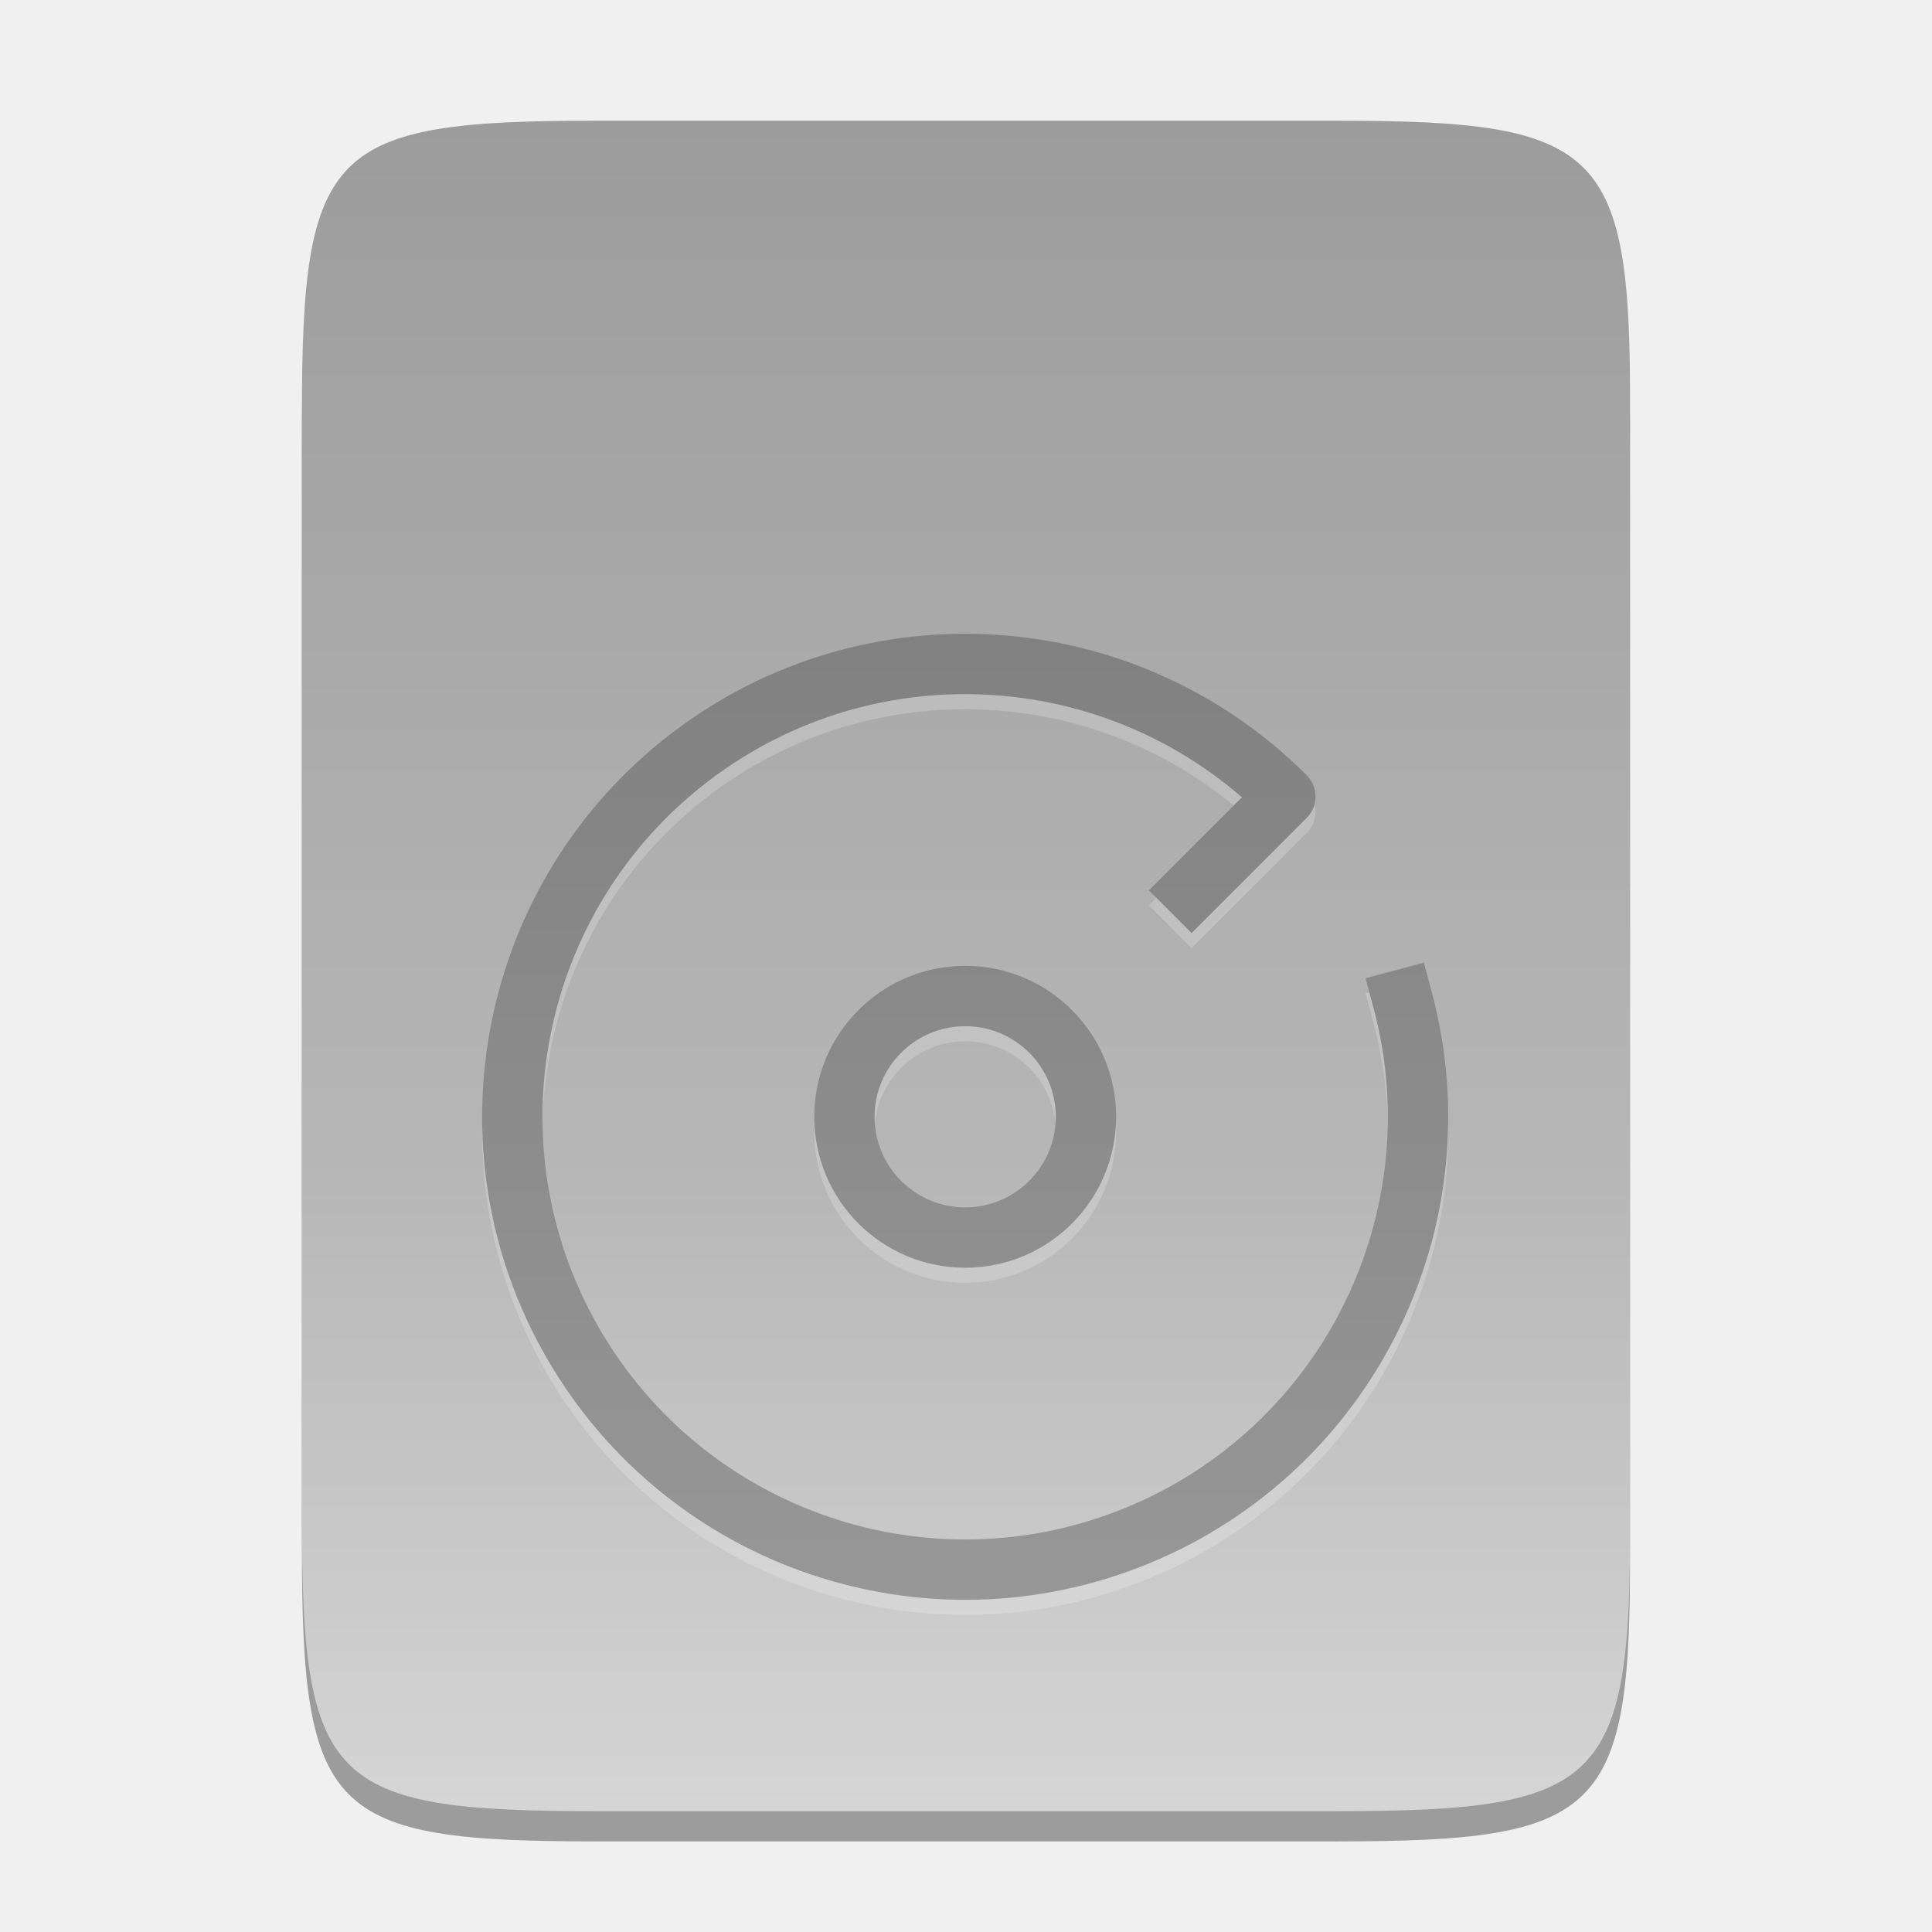
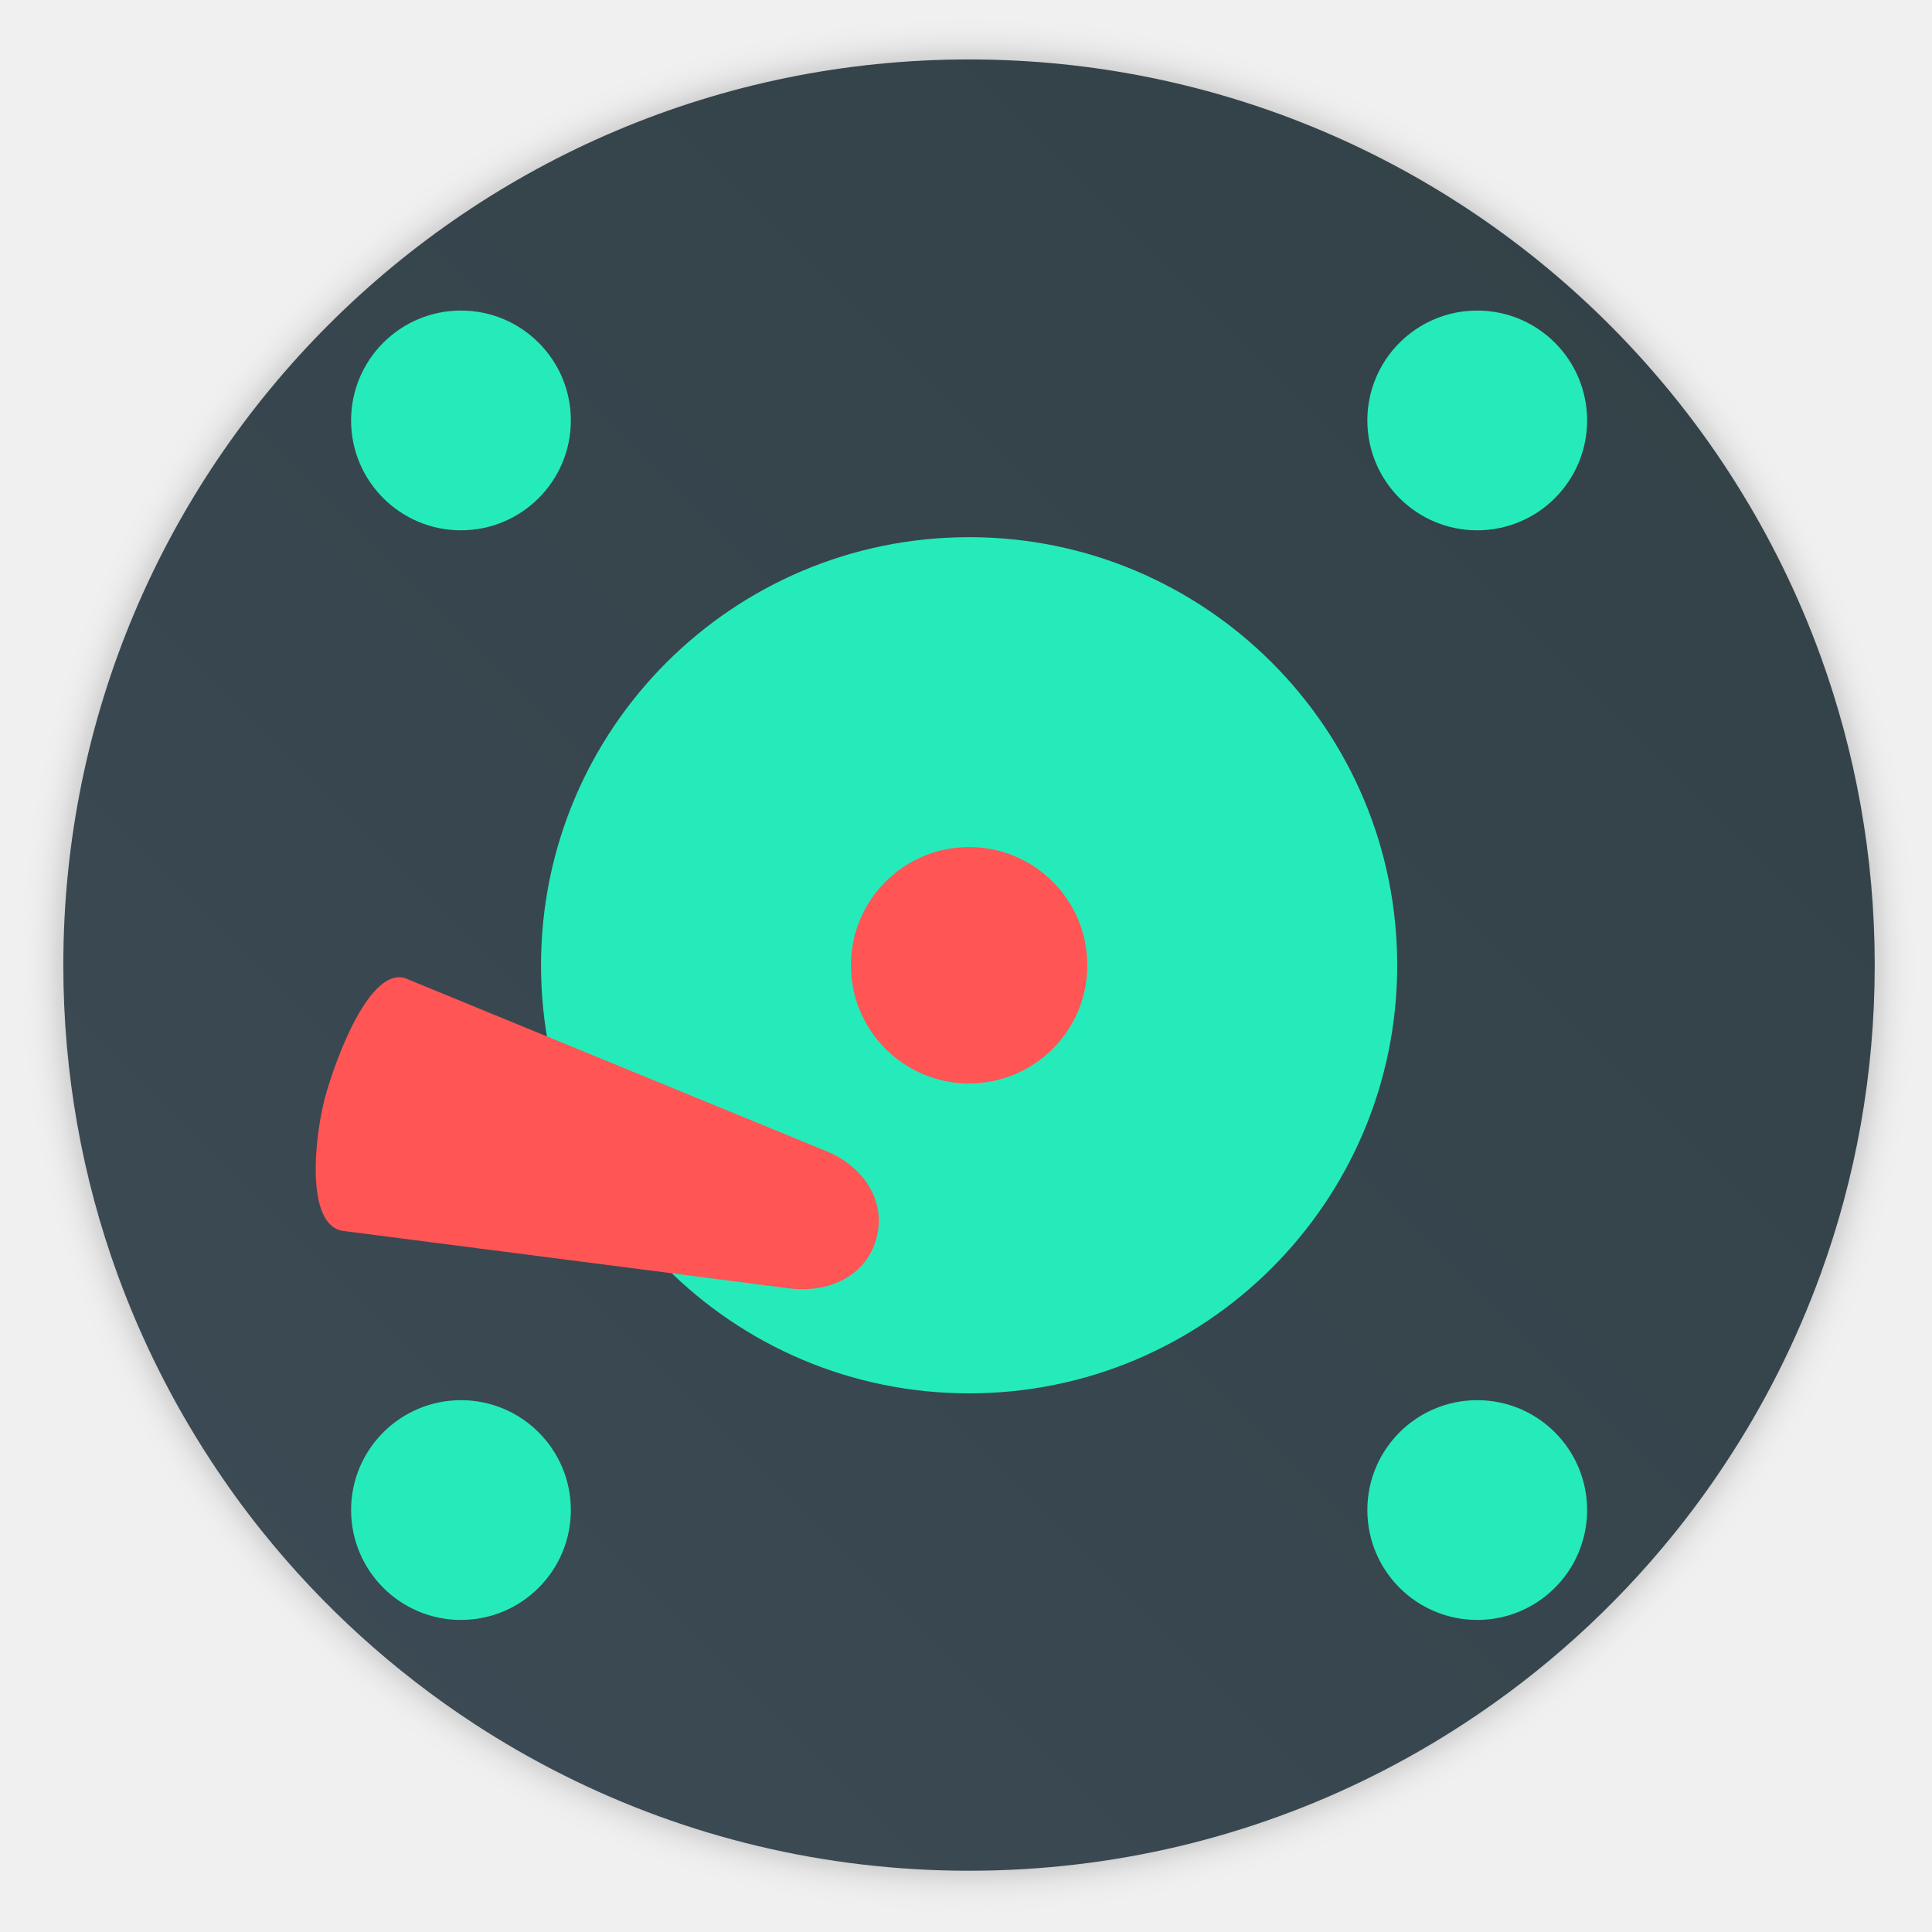
- <svg xmlns="http://www.w3.org/2000/svg" xmlns:xlink="http://www.w3.org/1999/xlink" width="64" height="64" version="1.1" viewBox="0 0 16.933 16.933">
+ <svg xmlns="http://www.w3.org/2000/svg" width="64" height="64" version="1.1" viewBox="0 0 16.933 16.933">
  <defs>
-     <linearGradient id="b">
-       <stop stop-color="#808080" offset="0" />
-       <stop stop-color="#999" offset="1" />
+     <filter id="filter11290" x="-.024" y="-.024" width="1.048" height="1.048" color-interpolation-filters="sRGB">
+       <feGaussianBlur stdDeviation="0.159" />
+     </filter>
+     <linearGradient id="linearGradient1005" x1=".739" x2="16.388" y1="16.296" y2=".647" gradientTransform="translate(-.0078552 -5.0139e-5)" gradientUnits="userSpaceOnUse">
+       <stop stop-color="#3c4b55" offset="0" />
+       <stop stop-color="#324146" offset="1" />
    </linearGradient>
-     <linearGradient id="c" x1="529.66" x2="-35.31" y1="295.64" y2="295.64" gradientTransform="matrix(0 -.029972 -.02997 0 16.798 15.875)" gradientUnits="userSpaceOnUse">
-       <stop stop-color="#999" offset="0" />
-       <stop stop-color="#b7b7b7" offset=".613" />
-       <stop stop-color="#dbdbdb" offset="1" />
-     </linearGradient>
-     <linearGradient id="a" x1="334.87" x2="334.87" y1="140.23" y2="160.63" gradientUnits="userSpaceOnUse" xlink:href="#b" />
  </defs>
-   <path d="m11.712 1.323c2.335 0 2.586 0.24 2.574 2.579v4.829 4.829c0.011 2.339-0.24 2.579-2.574 2.579h-6.492c-2.335 0-2.574-0.24-2.574-2.579v-4.829-4.829c0-2.339 0.24-2.579 2.574-2.579z" color="#000000" opacity=".35" />
-   <path d="m11.712 1.058c2.335 0 2.586 0.24 2.574 2.579v4.829 4.829c0.011 2.339-0.24 2.579-2.574 2.579h-6.492c-2.335 0-2.574-0.24-2.574-2.579v-4.829-4.829c0-2.339 0.24-2.579 2.574-2.579z" color="#000000" fill="url(#c)" />
-   <g transform="translate(-25.929)" fill="none" stroke-linecap="square" stroke-linejoin="round" stroke-width="1.133">
-     <g transform="matrix(.4669 0 0 .46689 -122.49 -60.048)" enable-background="new" opacity=".2" stroke="#fff">
-       <path d="m344.21 147.66a8.5 8.5 0 0 1-4.958 10.053 8.5 8.5 0 0 1-10.614-3.603 8.5 8.5 0 0 1 2.187-10.994 8.5 8.5 0 0 1 11.185 0.733l-1.76 1.76" enable-background="new" opacity="1" />
-       <circle cx="336" cy="149.86" r="2.267" enable-background="new" opacity="1" />
-     </g>
-     <g transform="matrix(.4669 0 0 .46689 -122.49 -60.18)" enable-background="new" stroke="url(#a)">
-       <path d="m344.21 147.66a8.5 8.5 0 0 1-4.958 10.053 8.5 8.5 0 0 1-10.614-3.603 8.5 8.5 0 0 1 2.187-10.994 8.5 8.5 0 0 1 11.185 0.733l-1.76 1.76" enable-background="new" />
-       <circle cx="336" cy="149.86" r="2.267" enable-background="new" />
-     </g>
+   <circle cx="8.494" cy="8.46" r="7.938" filter="url(#filter11290)" opacity=".25" stroke-width=".14" />
+   <path d="m16.431 8.46c0 0.952-0.167 1.864-0.475 2.709-0.214 0.588-0.494 1.143-0.834 1.657-0.142 0.216-0.295 0.425-0.457 0.625-0.52 0.642-1.137 1.201-1.831 1.654-0.255 0.167-0.521 0.32-0.795 0.457-1.067 0.534-2.271 0.834-3.546 0.834s-2.479-0.3-3.546-0.834c-0.275-0.137-0.54-0.29-0.796-0.457-0.702-0.46-1.327-1.027-1.851-1.68-0.163-0.202-0.315-0.413-0.457-0.631-0.33-0.505-0.604-1.051-0.814-1.627-0.307-0.845-0.474-1.757-0.474-2.708 0-4.384 3.554-7.938 7.938-7.938 2.2 0 4.192 0.895 5.63 2.342 0.414 0.417 0.783 0.879 1.096 1.379 0.296 0.471 0.544 0.976 0.737 1.507 0.307 0.846 0.475 1.758 0.475 2.709z" fill="url(#linearGradient1005)" stroke-width=".031" />
+   <g fill="#5e4aa6" stroke-width=".265">
+     <circle cx="-330.35" cy="-328.38" r="0" />
+     <circle cx="-312.11" cy="-326.25" r="0" />
+     <circle cx="-306.02" cy="-333.07" r="0" />
+     <circle cx="-308.84" cy="-326.01" r="0" />
  </g>
+   <g transform="translate(-.092845 -.0471)" fill="#25ebbb">
+     <circle cx="4.133" cy="3.732" r=".963" />
+     <circle cx="13.04" cy="3.732" r=".963" />
+     <circle cx="4.133" cy="13.282" r=".963" />
+     <circle cx="13.04" cy="13.282" r=".963" />
+   </g>
+   <g transform="translate(-.00017841 .58307)">
+     <circle cx="8.494" cy="7.877" r="3.752" fill="#25ebbb" />
+     <circle cx="8.494" cy="7.877" r="1.036" fill="#f55" />
+   </g>
+   <path d="m3.565 8.579 3.679 1.511c0.319 0.131 0.528 0.432 0.437 0.765-0.091 0.333-0.423 0.481-0.765 0.437l-3.905-0.503c-0.342-0.044-0.252-0.842-0.161-1.175 0.091-0.333 0.397-1.166 0.717-1.035z" fill="#f55" />
</svg>
